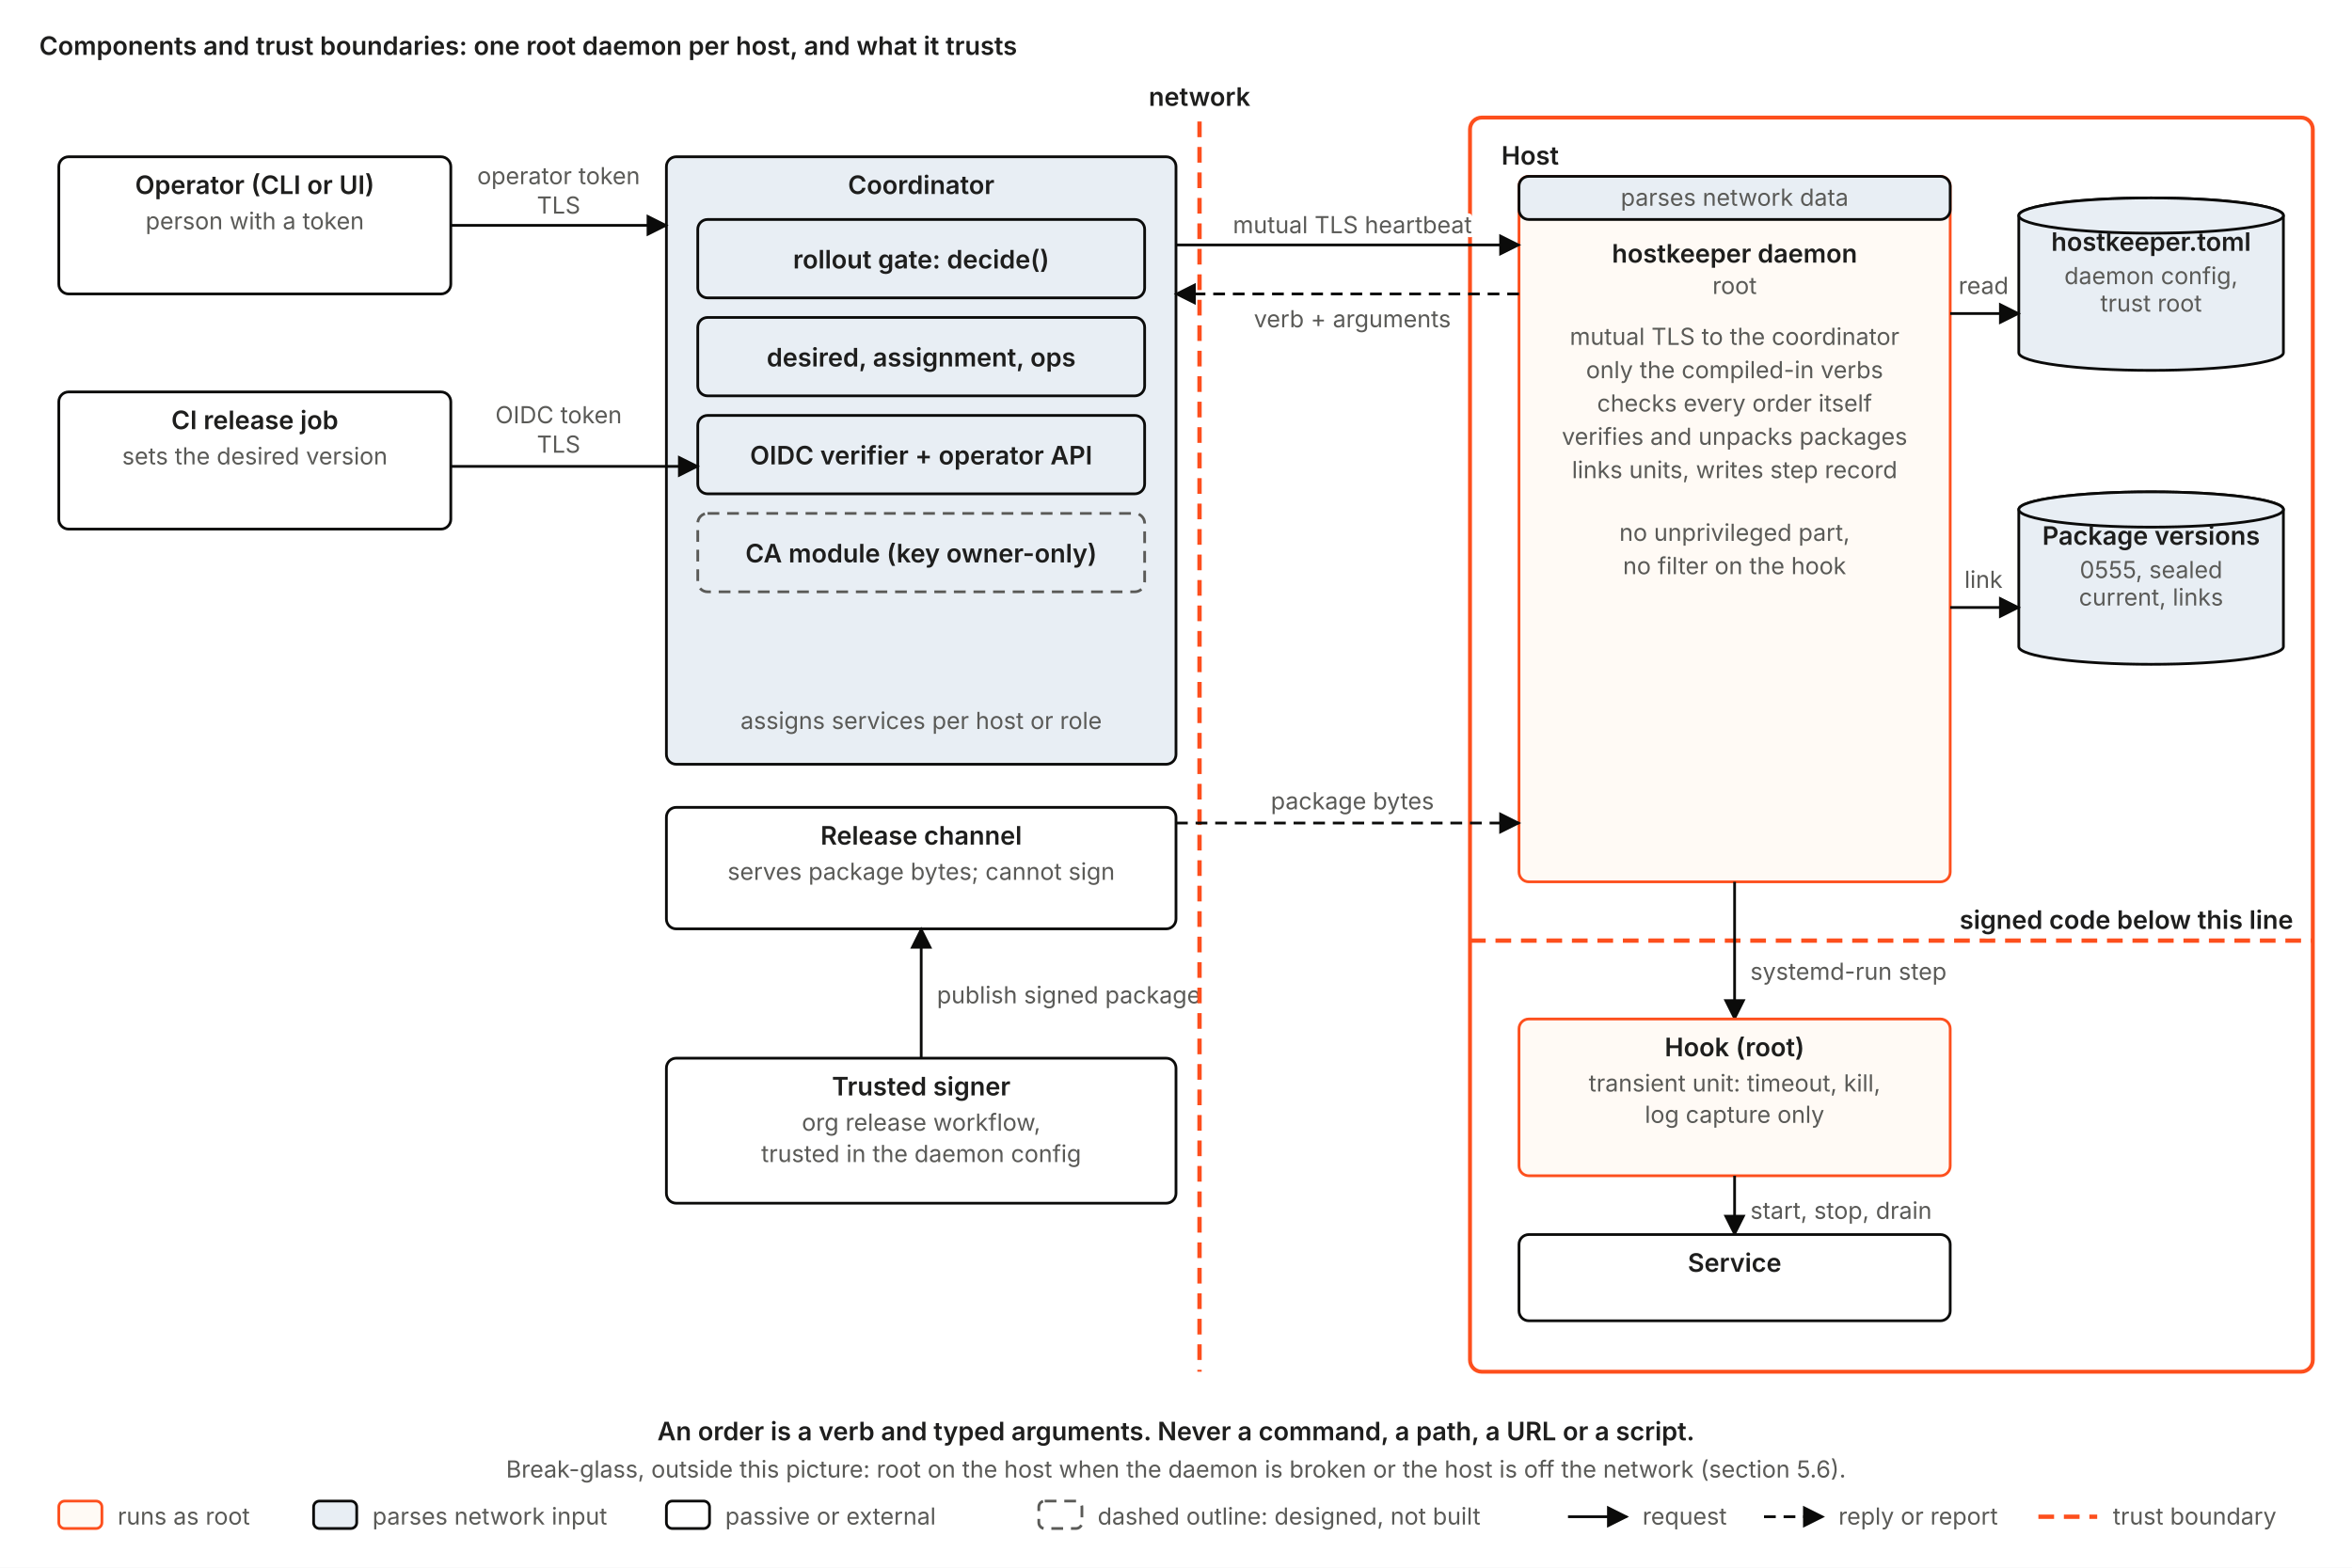
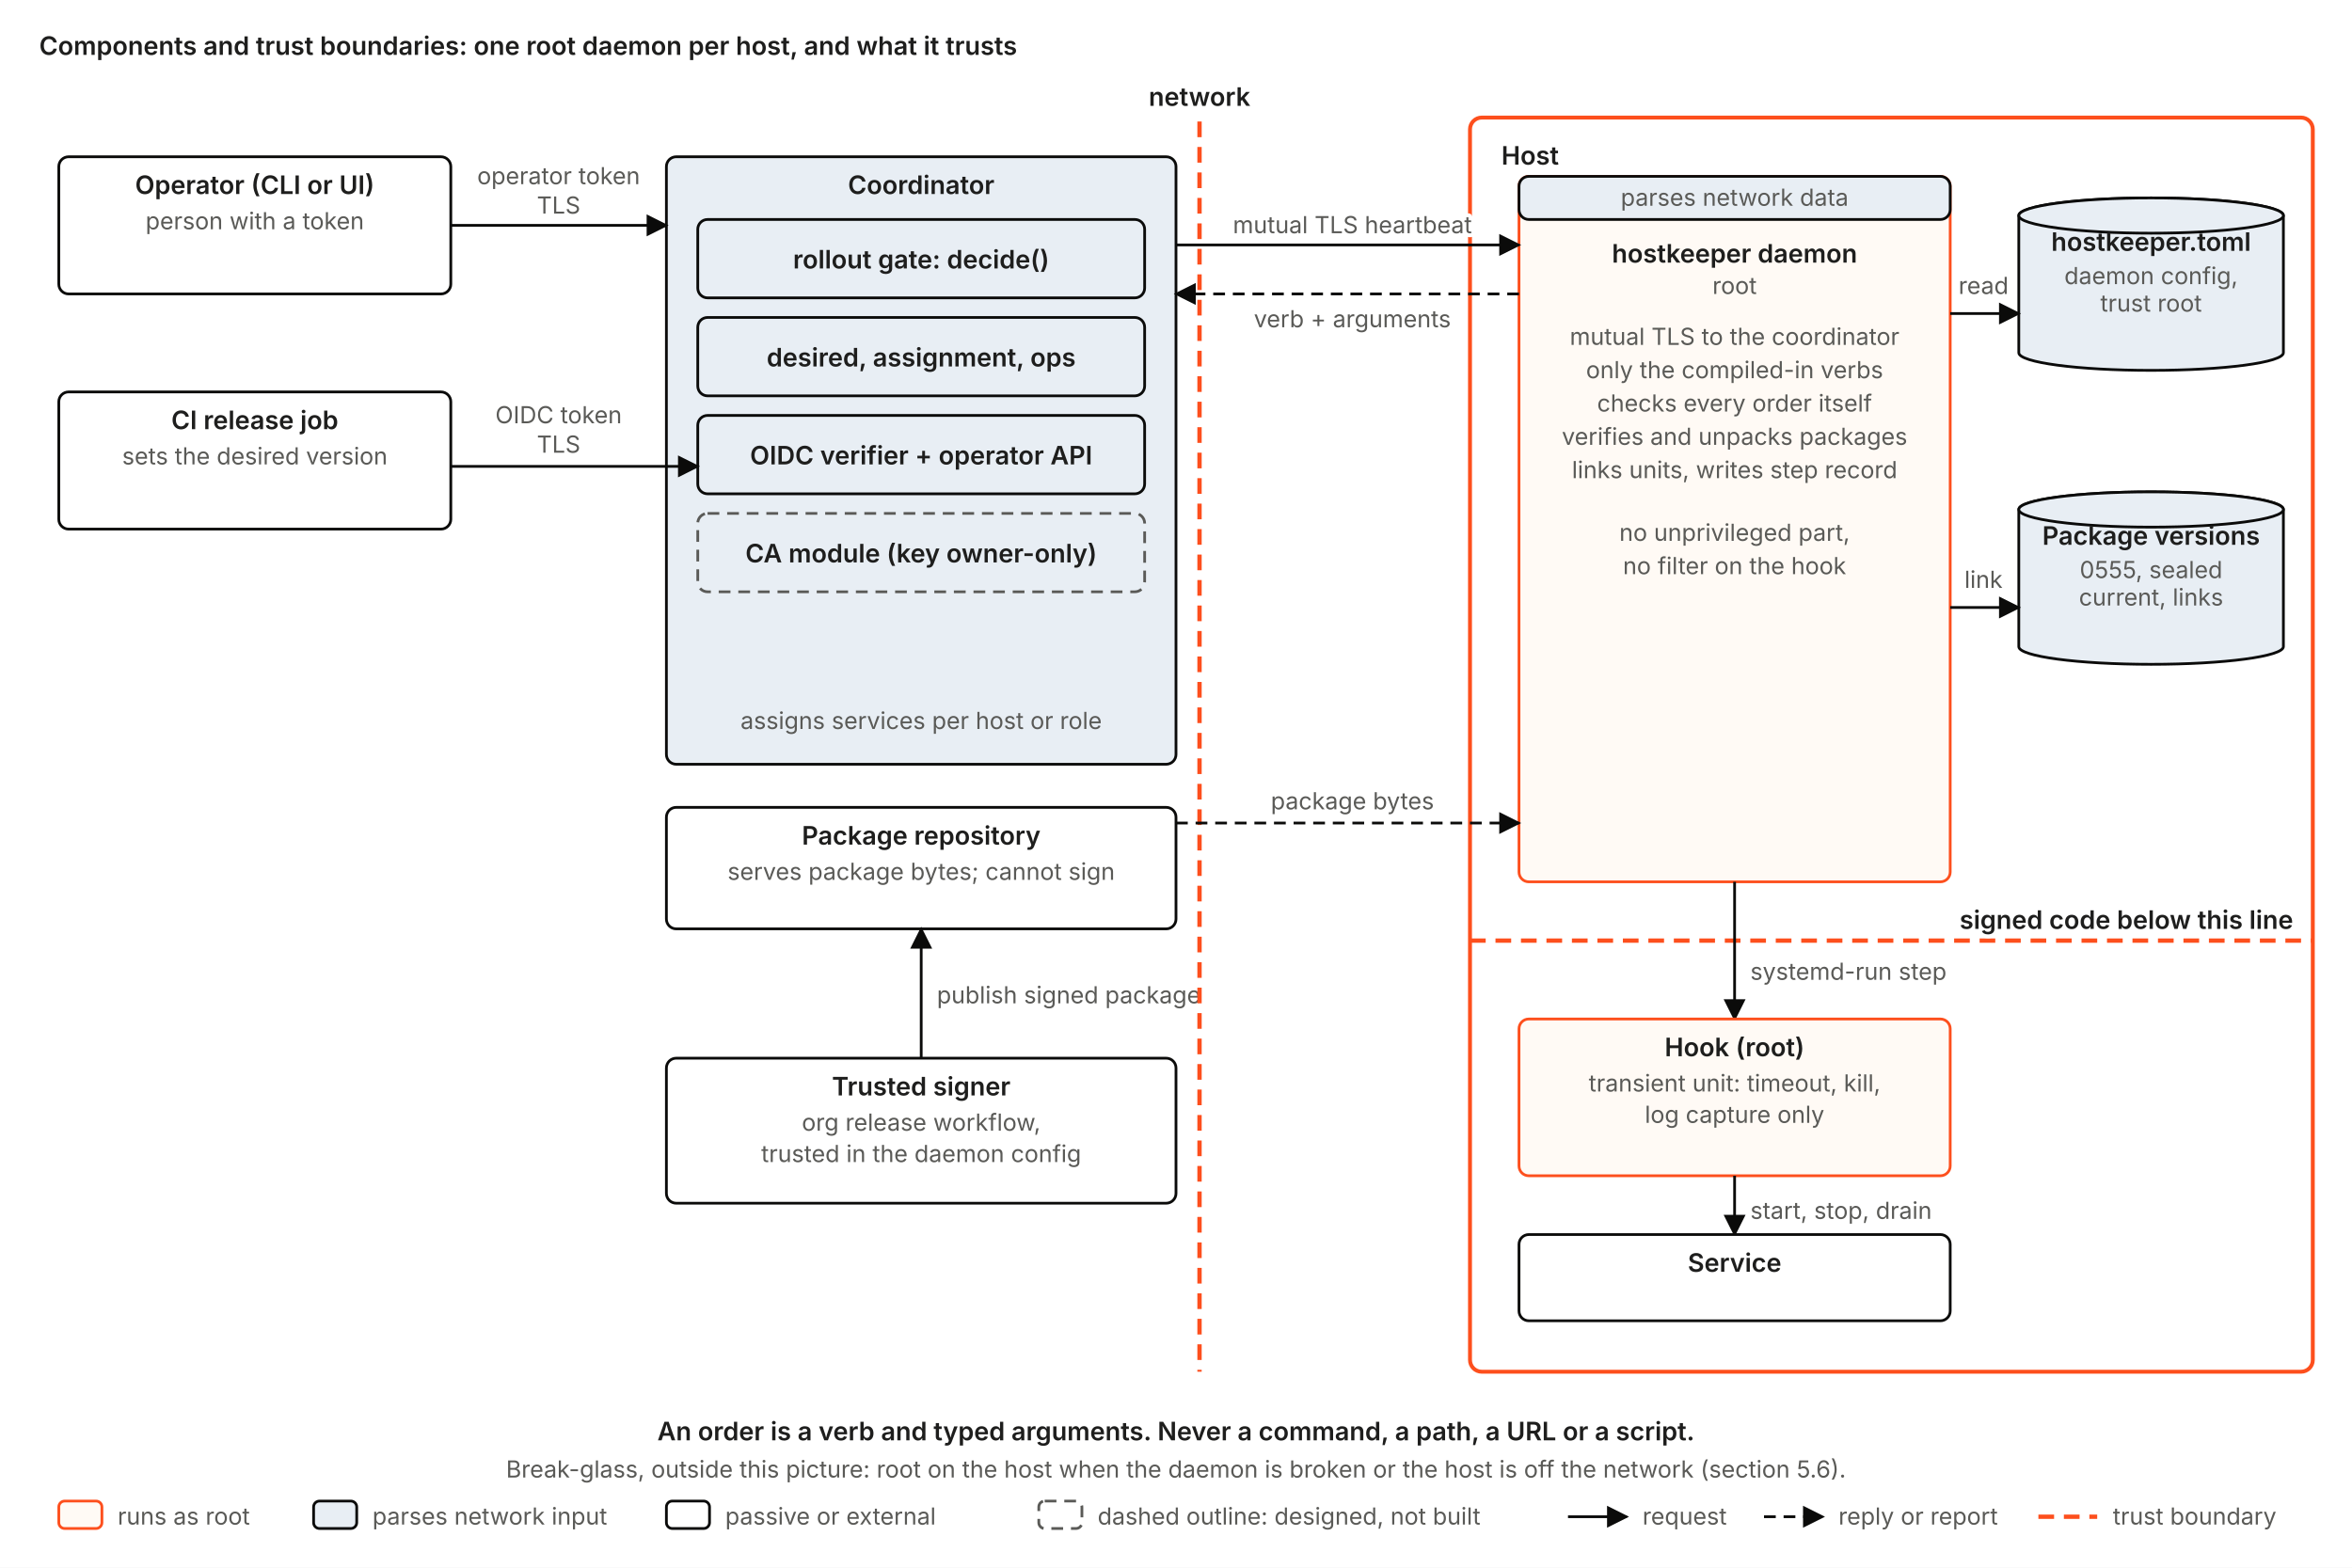
<svg xmlns="http://www.w3.org/2000/svg" viewBox="0 0 1200 800" width="1200" height="800" role="img" aria-label="Components and trust boundaries: coordinator with service assignment, one root daemon per host with its daemon config, the signed package, hook, service, trusted signer, release channel, operator and CI, with the trust boundary drawn at each crossing.">
  <defs>
    <marker id="components-and-trust-ak" viewBox="0 0 10 10" refX="9" refY="5" markerWidth="8" markerHeight="8" orient="auto-start-reverse">
      <path d="M0,0 L10,5 L0,10 z" fill="#0B0B0A" />
    </marker>
    <marker id="components-and-trust-ao" viewBox="0 0 10 10" refX="9" refY="5" markerWidth="8" markerHeight="8" orient="auto-start-reverse">
      <path d="M0,0 L10,5 L0,10 z" fill="#FD4F1D" />
    </marker>
  </defs>
  <style>
.box{fill:#FFFFFF;stroke:#0B0B0A;stroke-width:1.4}
.box-b{fill:#E8EEF4;stroke:#0B0B0A;stroke-width:1.4}
.box-o{fill:#FFFAF5;stroke:#FD4F1D;stroke-width:1.4}
.box-t{fill:none;stroke:#FD4F1D;stroke-width:2}
.box-p{fill:none;stroke:#5A5A57;stroke-width:1.4;stroke-dasharray:6 4}
.dash{stroke-dasharray:6 4}
.tb{stroke:#FD4F1D;fill:none;stroke-width:2.2;stroke-dasharray:8 5}
.ln{stroke:#0B0B0A;fill:none;stroke-width:1.4}
.ln-d{stroke:#0B0B0A;fill:none;stroke-width:1.4;stroke-dasharray:6 4}
.ln-o{stroke:#FD4F1D;fill:none;stroke-width:1.6}
.ln-od{stroke:#FD4F1D;fill:none;stroke-width:1.6;stroke-dasharray:6 4}
.life{stroke:#5A5A57;stroke-width:1;stroke-dasharray:2 4}
text{fill:#1E1E1D;font-family:system-ui,-apple-system,'Segoe UI',sans-serif;font-size:13px}
.b{font-weight:600}
.t-m{fill:#5A5A57;font-size:12px}
.lbl{paint-order:stroke;stroke:#FFFFFF;stroke-width:4px;stroke-linejoin:round}
</style>
  <rect x="0" y="0" width="1200" height="800" fill="#FFFFFF" />
  <text x="20" y="28" class="b" font-size="16" text-anchor="start">Components and trust boundaries: one root daemon per host, and what it trusts</text>
  <rect x="30" y="80" width="200" height="70" rx="5" class="box" />
  <text x="130.0" y="99" class="b" text-anchor="middle">Operator (CLI or UI)</text>
  <text x="130.0" y="117" class="t-m" text-anchor="middle">person with a token</text>
  <rect x="30" y="200" width="200" height="70" rx="5" class="box" />
  <text x="130.0" y="219" class="b" text-anchor="middle">CI release job</text>
  <text x="130.0" y="237" class="t-m" text-anchor="middle">sets the desired version</text>
  <rect x="340" y="80" width="260" height="310" rx="5" class="box-b" />
  <text x="470" y="99" class="b" text-anchor="middle">Coordinator</text>
  <rect x="356" y="112" width="228" height="40" rx="5" class="box-b" />
  <text x="470" y="137" class="b" text-anchor="middle">rollout gate: decide()</text>
  <rect x="356" y="162" width="228" height="40" rx="5" class="box-b" />
  <text x="470" y="187" class="b" text-anchor="middle">desired, assignment, ops</text>
  <rect x="356" y="212" width="228" height="40" rx="5" class="box-b" />
  <text x="470" y="237" class="b" text-anchor="middle">OIDC verifier + operator API</text>
  <rect x="356" y="262" width="228" height="40" rx="5" class="box-p" />
  <text x="470" y="287" class="b" text-anchor="middle">CA module (key owner-only)</text>
  <text x="470" y="372" class="t-m" text-anchor="middle">assigns services per host or role</text>
  <rect x="340" y="412" width="260" height="62" rx="5" class="box" />
-   <text x="470.0" y="431" class="b" text-anchor="middle">Release channel</text>
+   <text x="470.0" y="431" class="b" text-anchor="middle">Package repository</text>
  <text x="470.0" y="449" class="t-m" text-anchor="middle">serves package bytes; cannot sign</text>
  <rect x="340" y="540" width="260" height="74" rx="5" class="box" />
  <text x="470.0" y="559" class="b" text-anchor="middle">Trusted signer</text>
  <text x="470.0" y="577" class="t-m" text-anchor="middle">org release workflow,</text>
  <text x="470.0" y="593" class="t-m" text-anchor="middle">trusted in the daemon config</text>
  <path d="M470,540 L470,474" class="ln" marker-end="url(#components-and-trust-ak)" />
  <text x="478" y="512" class="t-m lbl" text-anchor="start">publish signed package</text>
  <rect x="750" y="60" width="430" height="640" rx="6" class="box-t" />
  <text x="766" y="84" class="b" text-anchor="start">Host</text>
  <path d="M1030,110 v70 a67.5,9 0 0 0 135,0 v-70 a67.5,9 0 0 0 -135,0 z" class="box-b" />
  <ellipse cx="1097.5" cy="110" rx="67.5" ry="9" class="box-b" />
  <text x="1097.5" y="128" class="b" text-anchor="middle">hostkeeper.toml</text>
  <text x="1097.5" y="145" class="t-m" text-anchor="middle">daemon config,</text>
  <text x="1097.5" y="159" class="t-m" text-anchor="middle">trust root</text>
  <path d="M1030,260 v70 a67.5,9 0 0 0 135,0 v-70 a67.5,9 0 0 0 -135,0 z" class="box-b" />
  <ellipse cx="1097.5" cy="260" rx="67.5" ry="9" class="box-b" />
  <text x="1097.5" y="278" class="b" text-anchor="middle">Package versions</text>
  <text x="1097.5" y="295" class="t-m" text-anchor="middle">0555, sealed</text>
  <text x="1097.5" y="309" class="t-m" text-anchor="middle">current, links</text>
  <rect x="775" y="90" width="220" height="360" rx="5" class="box-o" />
  <rect x="775" y="90" width="220" height="22" rx="5" class="box-b" />
  <text x="885" y="105" class="t-m" text-anchor="middle">parses network data</text>
  <text x="885" y="134" class="b" text-anchor="middle">hostkeeper daemon</text>
  <text x="885" y="150" class="t-m" text-anchor="middle">root</text>
  <text x="885" y="176" class="t-m" text-anchor="middle">mutual TLS to the coordinator</text>
  <text x="885" y="193" class="t-m" text-anchor="middle">only the compiled-in verbs</text>
  <text x="885" y="210" class="t-m" text-anchor="middle">checks every order itself</text>
  <text x="885" y="227" class="t-m" text-anchor="middle">verifies and unpacks packages</text>
  <text x="885" y="244" class="t-m" text-anchor="middle">links units, writes step record</text>
  <text x="885" y="276" class="t-m" text-anchor="middle">no unprivileged part,</text>
  <text x="885" y="293" class="t-m" text-anchor="middle">no filter on the hook</text>
  <path d="M995,160 L1030,160" class="ln" marker-end="url(#components-and-trust-ak)" />
  <text x="1012" y="150" class="t-m lbl" text-anchor="middle">read</text>
  <path d="M995,310 L1030,310" class="ln" marker-end="url(#components-and-trust-ak)" />
  <text x="1012" y="300" class="t-m lbl" text-anchor="middle">link</text>
  <line x1="750" y1="480" x2="1180" y2="480" class="tb" />
  <text x="1170" y="474" class="b lbl" text-anchor="end">signed code below this line</text>
  <path d="M885,450 L885,520" class="ln" marker-end="url(#components-and-trust-ak)" />
  <text x="893" y="500" class="t-m lbl" text-anchor="start">systemd-run step</text>
  <rect x="775" y="520" width="220" height="80" rx="5" class="box-o" />
  <text x="885.0" y="539" class="b" text-anchor="middle">Hook (root)</text>
  <text x="885.0" y="557" class="t-m" text-anchor="middle">transient unit: timeout, kill,</text>
  <text x="885.0" y="573" class="t-m" text-anchor="middle">log capture only</text>
  <path d="M885,600 L885,630" class="ln" marker-end="url(#components-and-trust-ak)" />
  <text x="893" y="622" class="t-m lbl" text-anchor="start">start, stop, drain</text>
  <rect x="775" y="630" width="220" height="44" rx="5" class="box" />
  <text x="885.0" y="649" class="b" text-anchor="middle">Service</text>
  <line x1="612" y1="62" x2="612" y2="700" class="tb" />
  <text x="612" y="54" class="b lbl" text-anchor="middle">network</text>
  <path d="M230,115 L340,115" class="ln" marker-end="url(#components-and-trust-ak)" />
  <text x="285" y="94" class="t-m lbl" text-anchor="middle">operator token</text>
  <text x="285" y="109" class="t-m lbl" text-anchor="middle">TLS</text>
  <path d="M230,238 L356,238" class="ln" marker-end="url(#components-and-trust-ak)" />
  <text x="285" y="216" class="t-m lbl" text-anchor="middle">OIDC token</text>
  <text x="285" y="231" class="t-m lbl" text-anchor="middle">TLS</text>
  <path d="M600,125 L775,125" class="ln" marker-end="url(#components-and-trust-ak)" />
  <text x="690" y="119" class="t-m lbl" text-anchor="middle">mutual TLS heartbeat</text>
  <path d="M775,150 L600,150" class="ln-d" marker-end="url(#components-and-trust-ak)" />
  <text x="690" y="167" class="t-m lbl" text-anchor="middle">verb + arguments</text>
  <path d="M600,420 L775,420" class="ln-d" marker-end="url(#components-and-trust-ak)" />
  <text x="690" y="413" class="t-m lbl" text-anchor="middle">package bytes</text>
  <text x="600" y="735" class="b" text-anchor="middle">An order is a verb and typed arguments. Never a command, a path, a URL or a script.</text>
  <text x="600" y="754" class="t-m" text-anchor="middle">Break-glass, outside this picture: root on the host when the daemon is broken or the host is off the network (section 5.6).</text>
  <rect x="30" y="766" width="22" height="14" rx="3" class="box-o" />
  <text x="60" y="778" class="t-m" text-anchor="start">runs as root</text>
  <rect x="160" y="766" width="22" height="14" rx="3" class="box-b" />
  <text x="190" y="778" class="t-m" text-anchor="start">parses network input</text>
  <rect x="340" y="766" width="22" height="14" rx="3" class="box" />
  <text x="370" y="778" class="t-m" text-anchor="start">passive or external</text>
  <rect x="530" y="766" width="22" height="14" rx="3" class="box-p" />
  <text x="560" y="778" class="t-m" text-anchor="start">dashed outline: designed, not built</text>
  <path d="M800,774 L830,774" class="ln" marker-end="url(#components-and-trust-ak)" />
  <text x="838" y="778" class="t-m" text-anchor="start">request</text>
  <path d="M900,774 L930,774" class="ln-d" marker-end="url(#components-and-trust-ak)" />
  <text x="938" y="778" class="t-m" text-anchor="start">reply or report</text>
  <line x1="1040" y1="774" x2="1070" y2="774" class="tb" />
  <text x="1078" y="778" class="t-m" text-anchor="start">trust boundary</text>
</svg>
